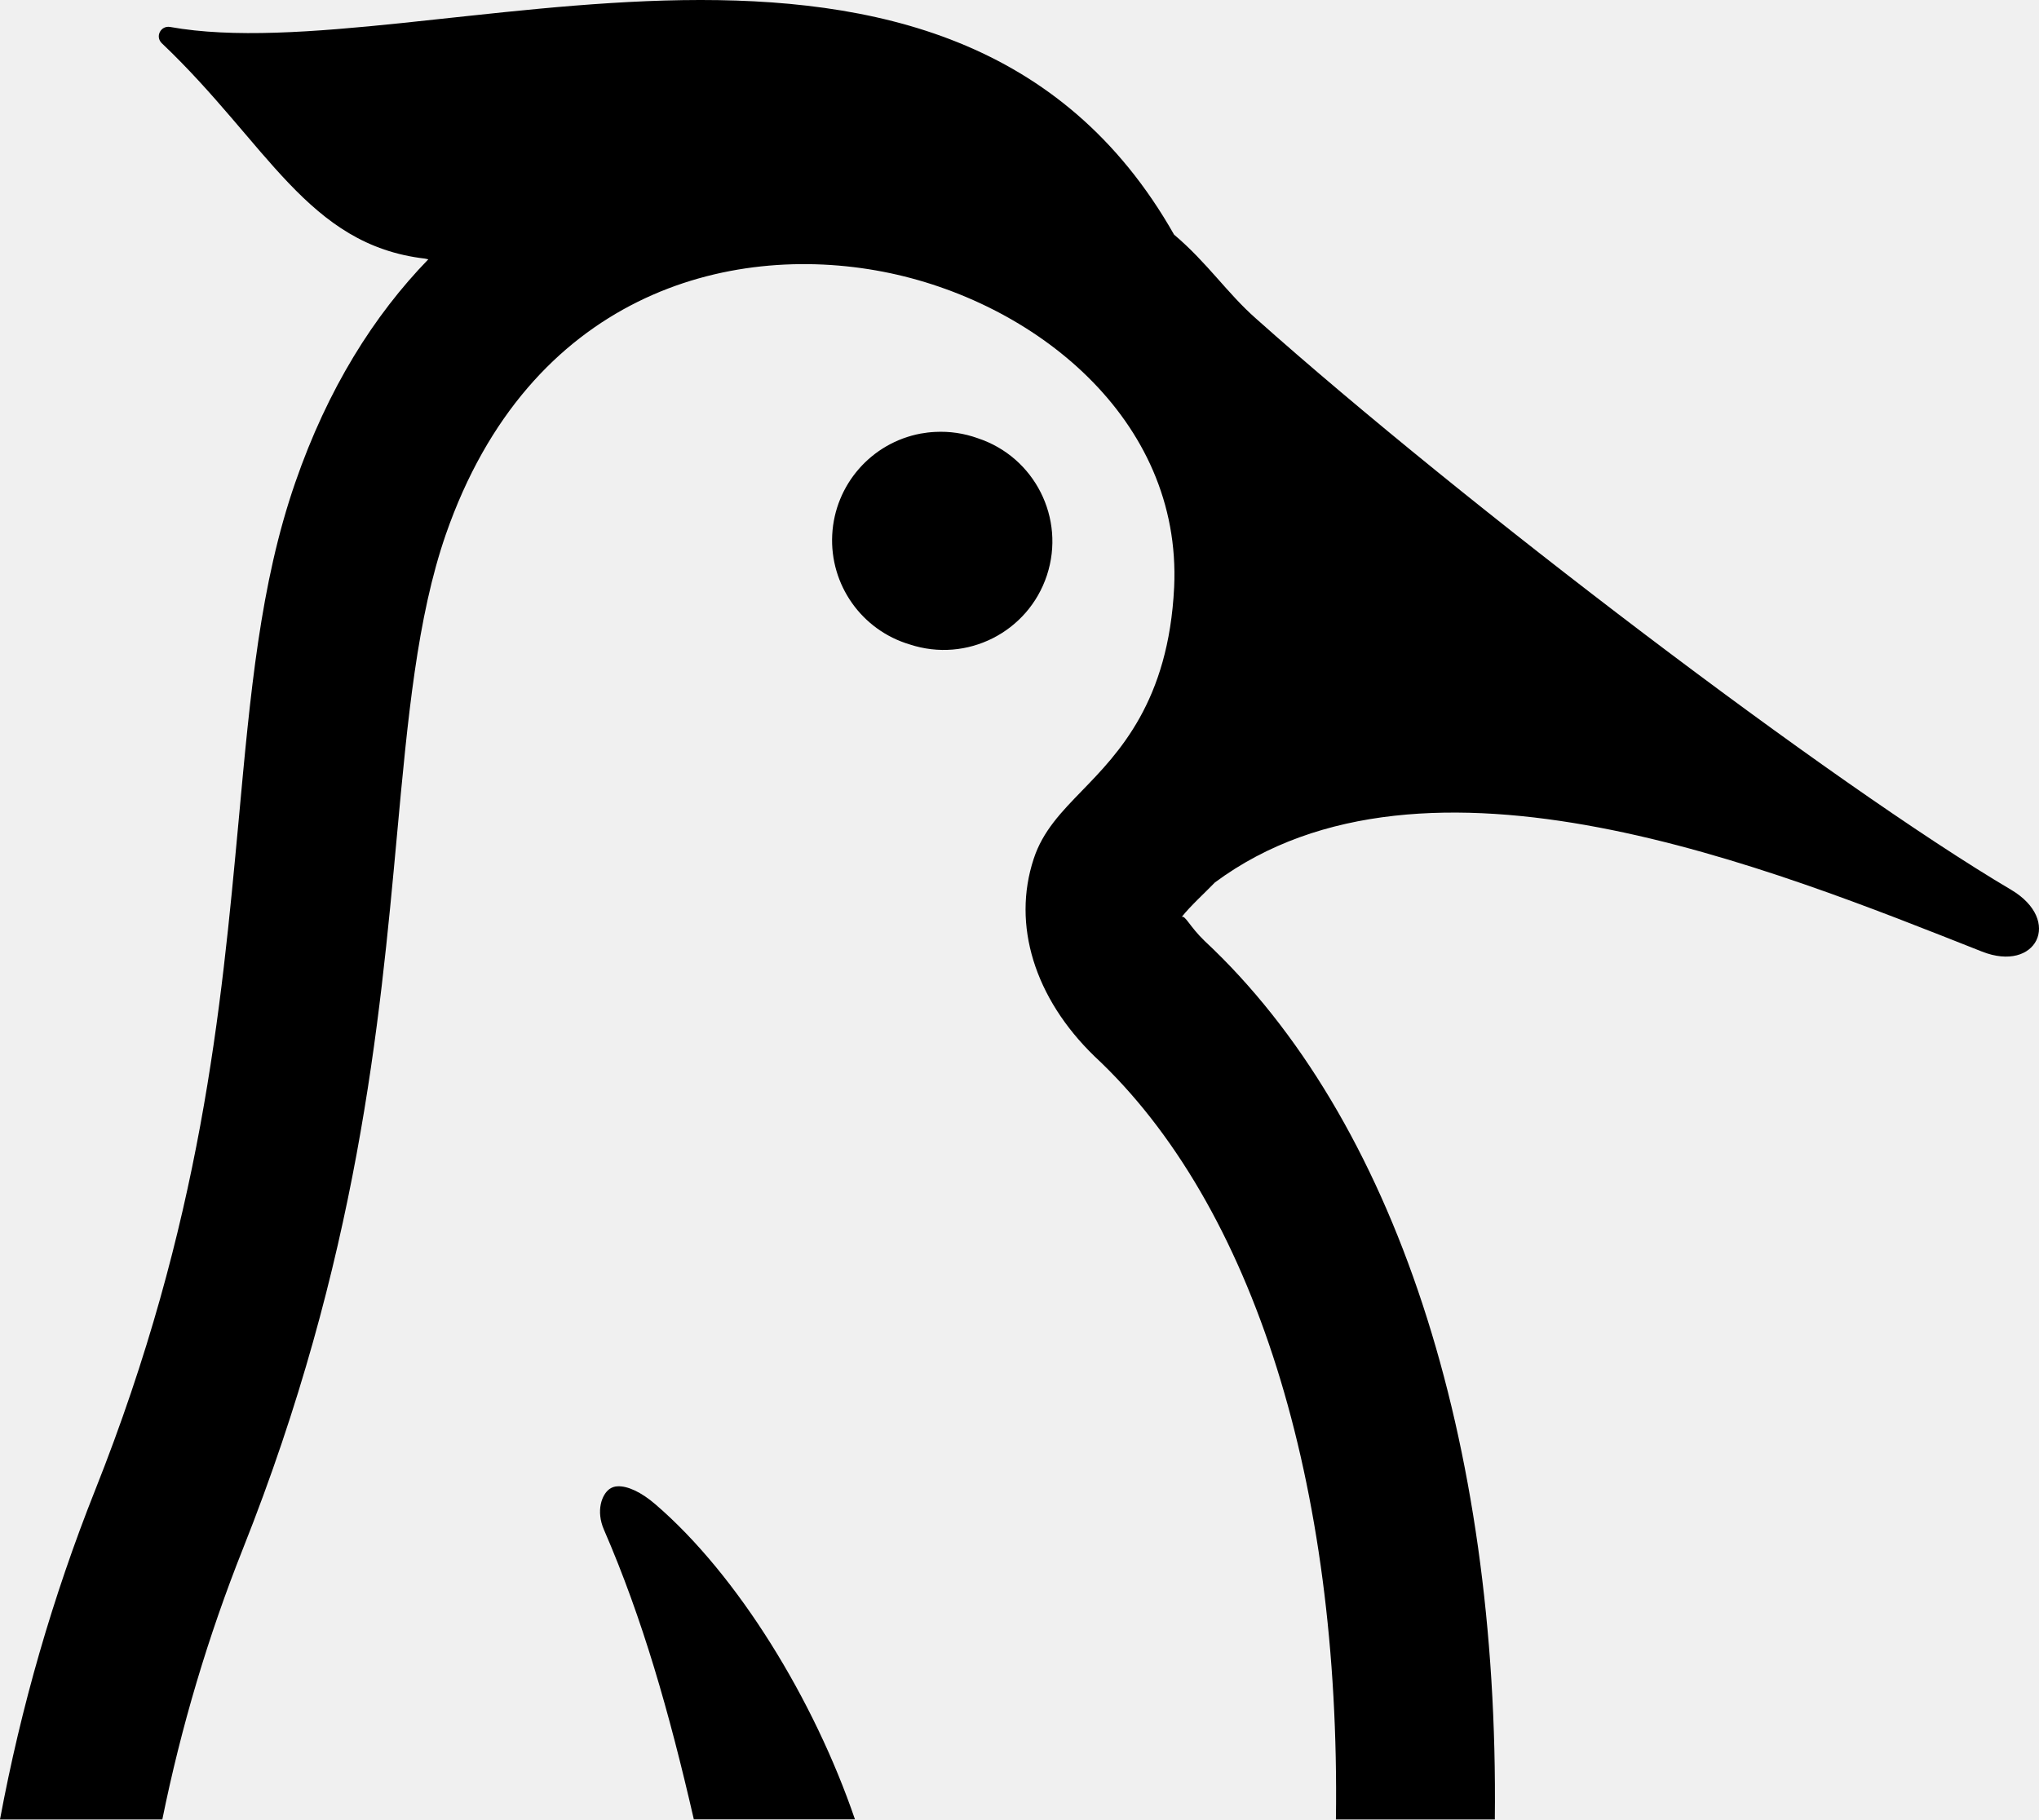
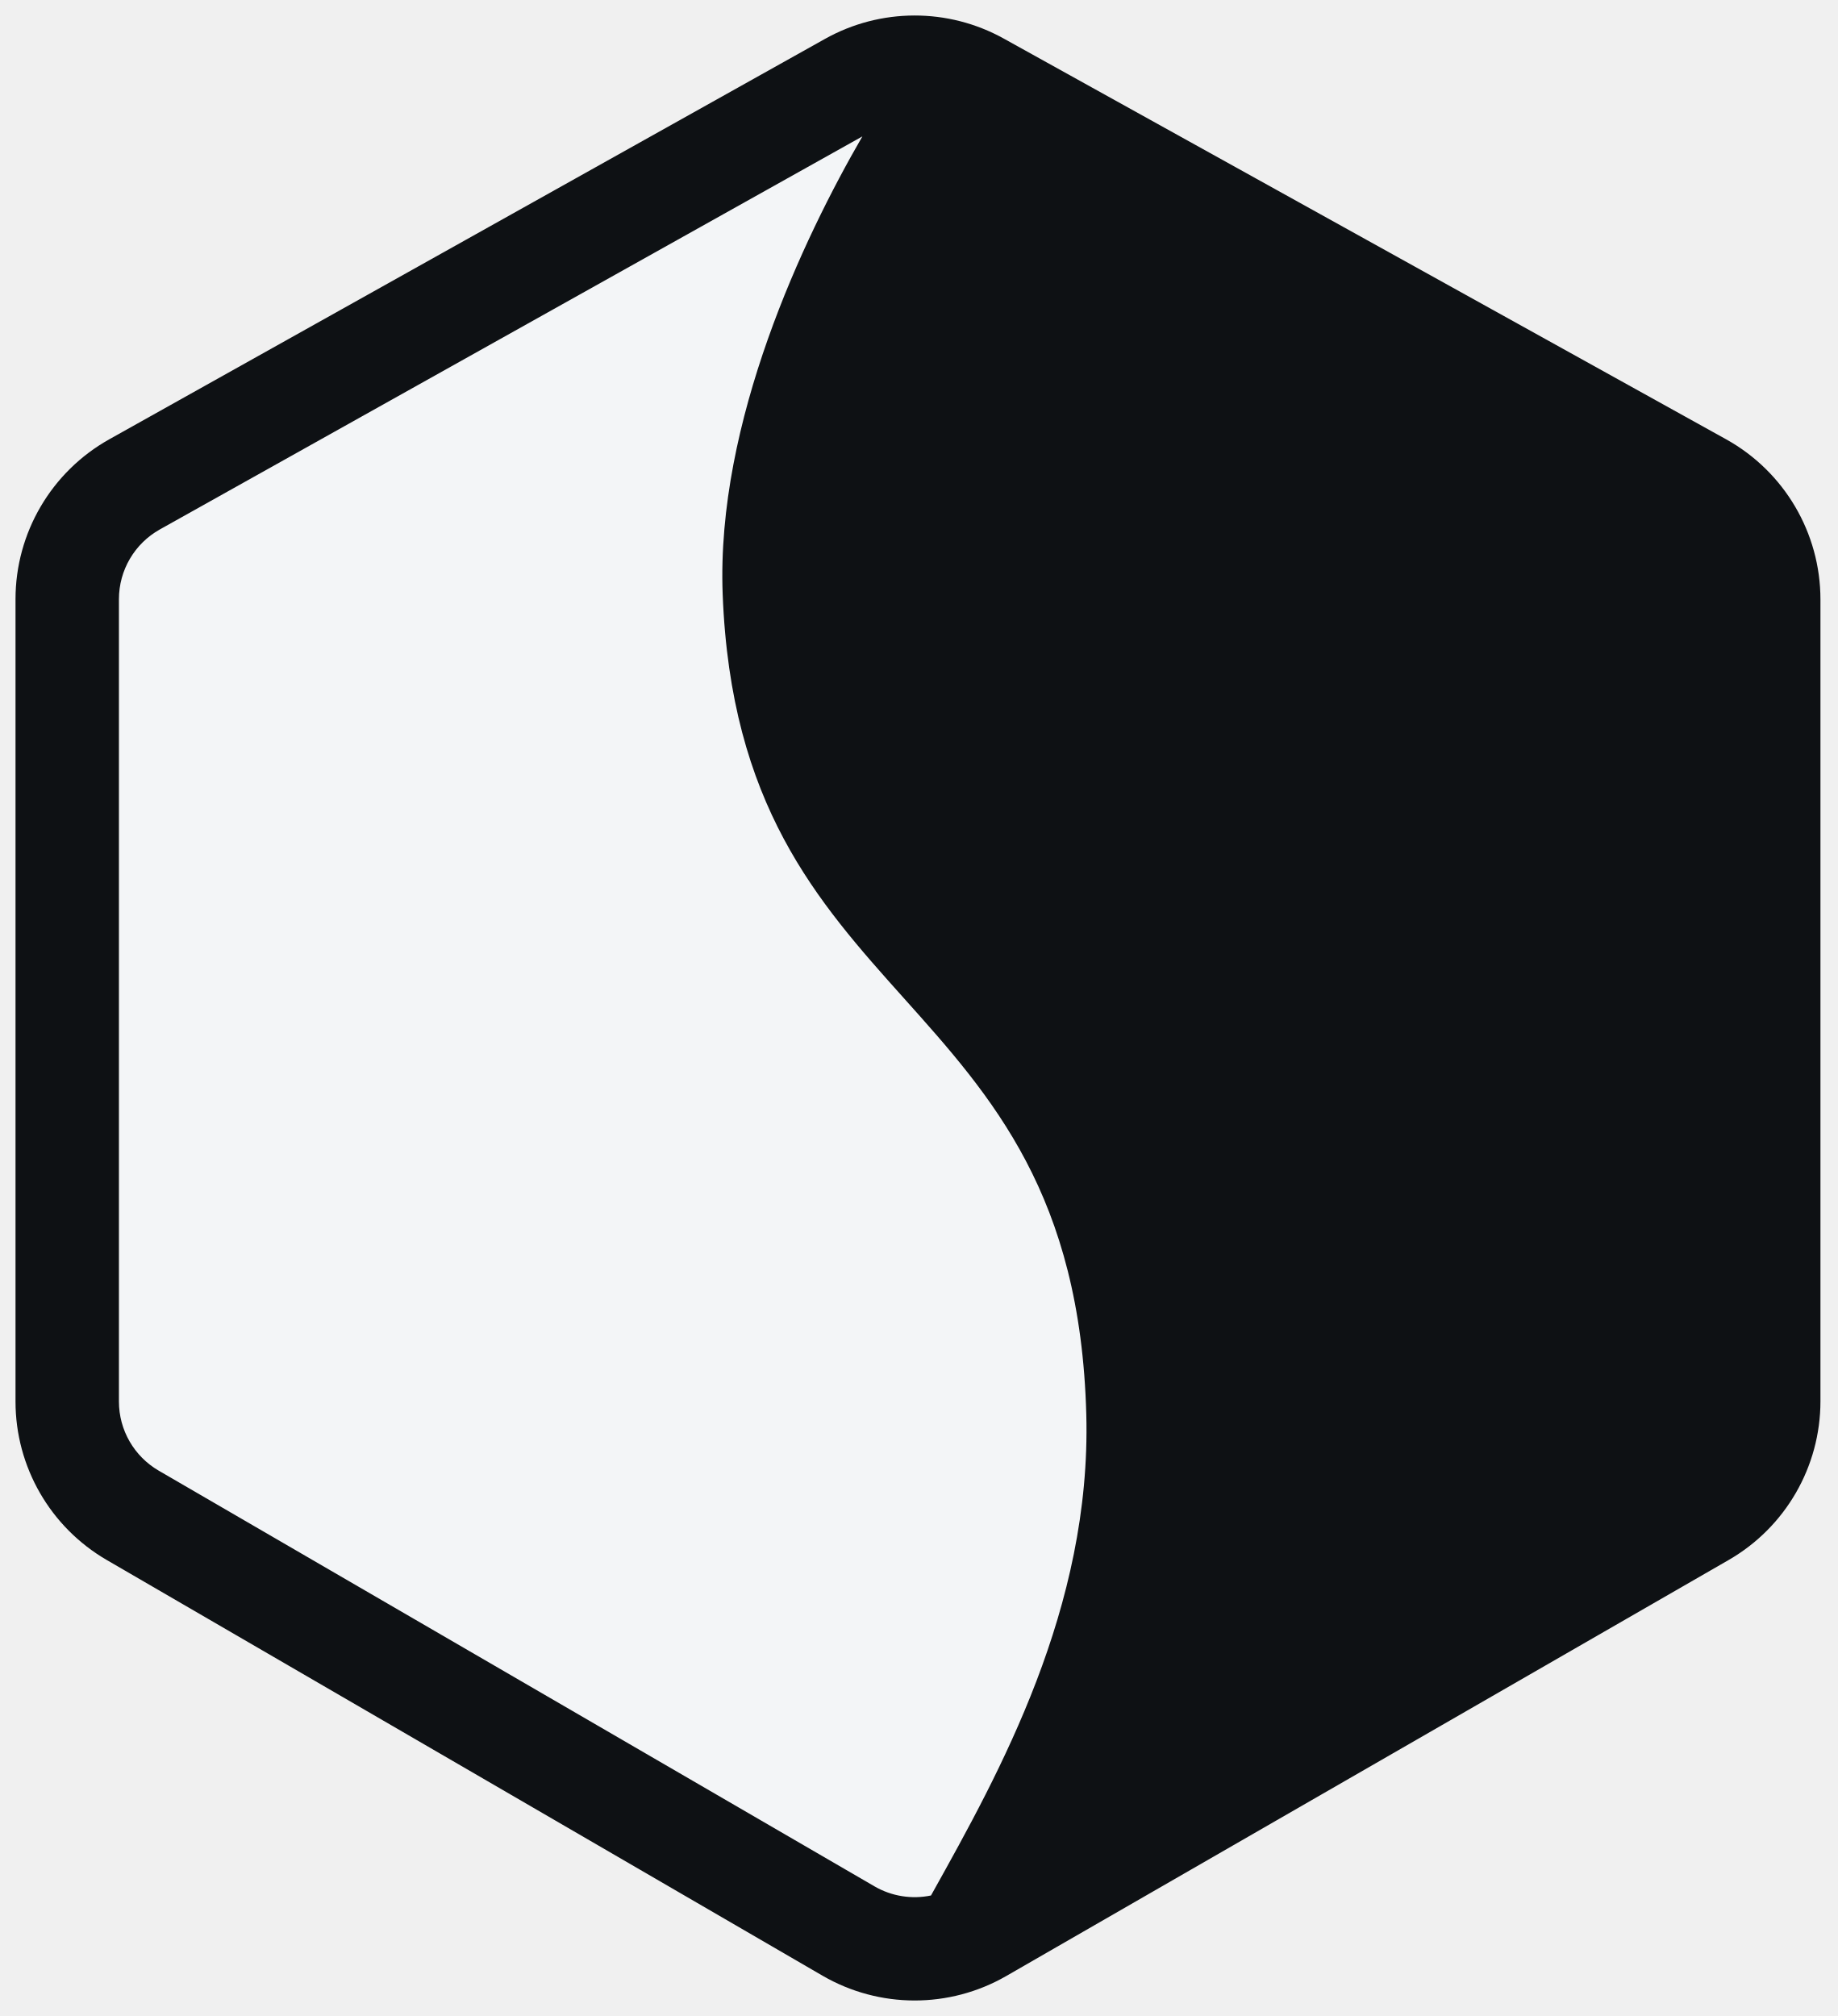
- <svg xmlns="http://www.w3.org/2000/svg" width="284.538" height="253.96">
-   <style>
-     @media (prefers-color-scheme: dark) {
-       path {
-         fill: white;
-       }
-     }
-   </style>
-   <path d="M162.51 33.188c-26.77.411-54.004 6.885-71.494 3.745-1.313-.232-2.124 1.338-1.171 2.265 14.749 14.003 20.335 28.16 36.718 30.065l.476.103c-7.567 7.799-14.028 18.018-18.571 31.171-4.89 14.106-6.268 29.421-7.89 47.105-2.445 26.332-5.173 56.152-20.038 93.54a246.489 246.489 0 0 0-13.27 45.946h22.652a221.202 221.202 0 0 1 11.249-37.786c16.049-40.374 19.073-73.257 21.505-99.693 1.493-16.255 2.806-30.309 6.796-41.853 11.647-33.527 39.408-40.889 61.056-36.693 21.004 4.067 41.673 20.502 40.592 44.016-.772 15.985-7.76 23.166-12.87 28.43-2.793 2.883-5.47 5.611-6.731 9.498-3.037 9.19.101 19.434 8.494 27.568 22.24 20.734 34.338 59.717 33.681 106.513h22.176c.592-52.935-13.951-97.839-40.503-122.626-2.097-2.021-2.69-3.604-3.191-3.347 1.222-1.544 3.217-3.346 4.633-4.813 29.382-21.79 77.813-1.892 107.054 9.653 7.58 2.985 11.274-4.338 4.067-8.623-25.097-14.84-76.54-54.016-105.368-79.718-4.029-3.54-6.796-7.8-11.455-11.738-15.547-27.439-41.84-33.127-68.597-32.728Zm35.238 60.27a15.161 15.161 0 0 0-2.008.232 15.161 15.161 0 0 0-1.506 29.434 15.154 15.154 0 0 0 9.473-28.79 15.161 15.161 0 0 0-5.959-.876zm-44.286 147.17a2.033 2.033 0 0 0-1.133.374c-1.08.772-1.93 3.05-.772 5.701 5.38 12.394 9.1 25.445 12.536 40.413h22.484c-5.676-16.629-16.307-34.055-27.851-43.978-2.008-1.737-3.913-2.574-5.251-2.51z" style="stroke-width:12.87" transform="translate(-67.27 -33.169)" />
+ <svg xmlns="http://www.w3.org/2000/svg" width="474" height="520" viewBox="0 0 474 520" fill="none">
+   <path d="M21.111 136.755L231.142 17.474L316.343 57.498L311.984 389.585L258.089 497.771L231.142 505.697L21.111 377.3V136.755Z" fill="#F3F5F7" />
+   <path fill-rule="evenodd" clip-rule="evenodd" d="M258.865 9.944C244.528 1.989 227.09 2.021 212.781 10.027L28.199 113.302C13.255 121.663 4 137.441 4 154.555V361.508C4 378.35 12.966 393.921 27.538 402.384L212.122 509.596C226.769 518.104 244.849 518.137 259.527 509.683L445.818 402.388C460.474 393.947 469.505 378.329 469.505 361.426V154.637C469.505 137.462 460.185 121.638 445.158 113.301L258.865 9.944ZM222.413 35.184L41.23 136.557C34.711 140.205 30.673 147.088 30.673 154.555V361.508C30.673 368.856 34.585 375.649 40.942 379.341L225.526 486.553C229.994 489.148 235.195 489.936 240.109 488.914C240.244 488.671 240.38 488.427 240.516 488.183C257.74 457.3 281.487 414.722 280.161 364.839C278.66 308.331 255.879 282.891 233.13 257.486C210.772 232.518 188.445 207.585 186.381 153.226C184.694 108.816 207.194 61.482 222.413 35.184Z" fill="#0E1114" />
</svg>
